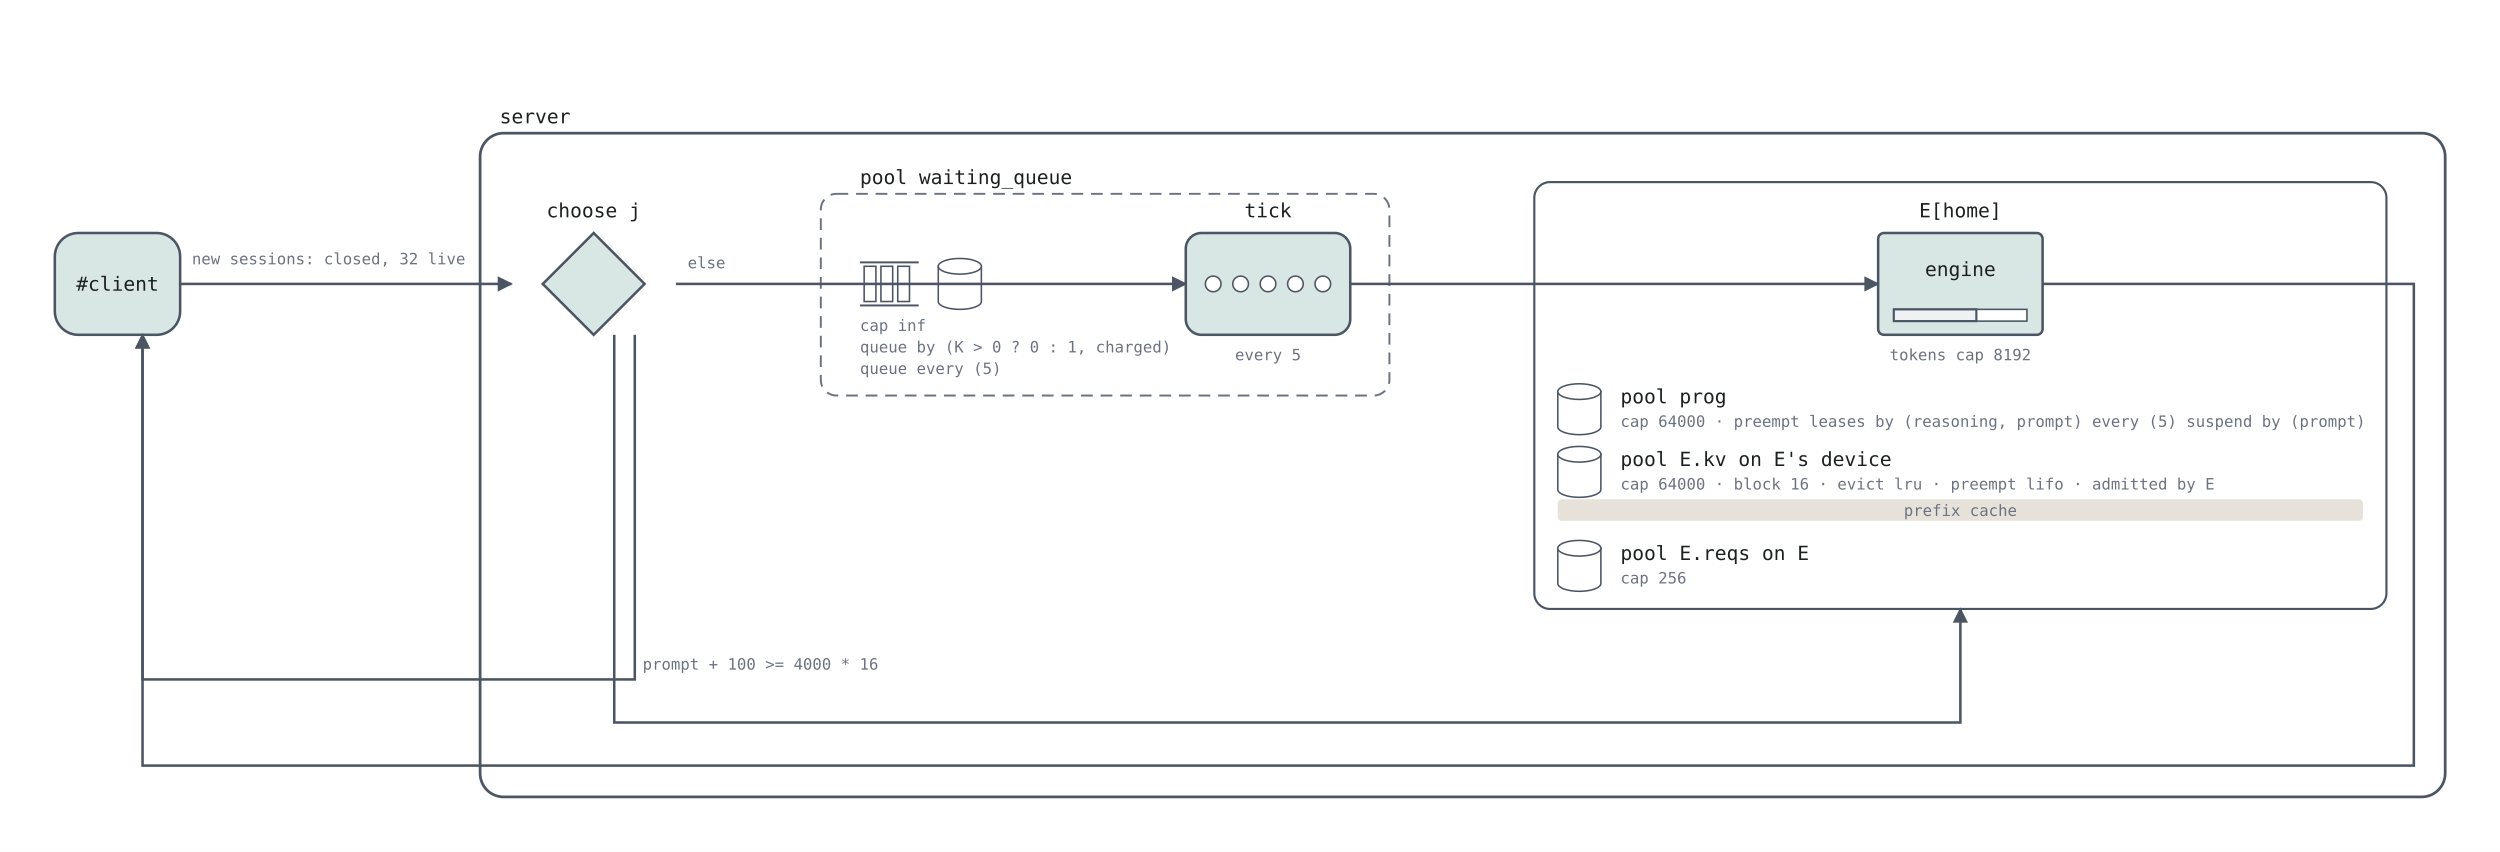
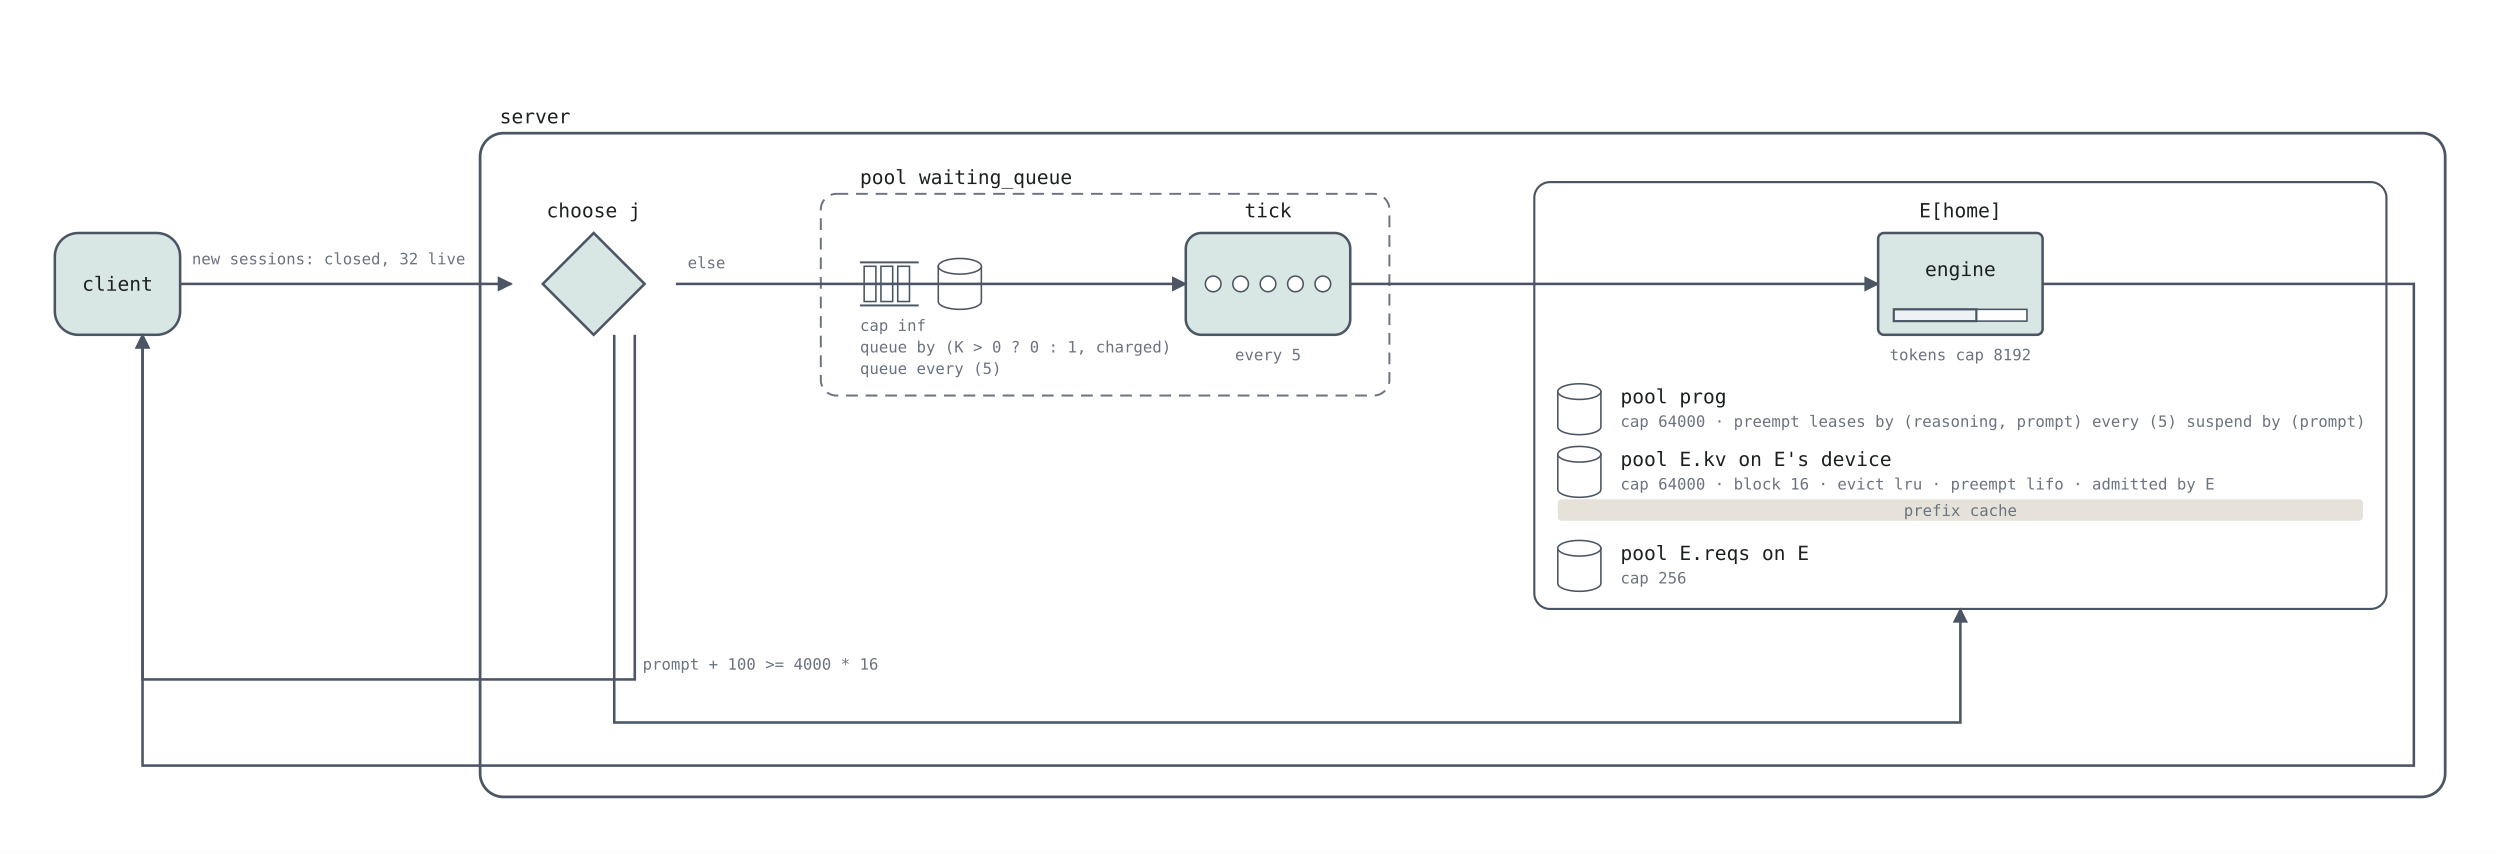
<svg xmlns="http://www.w3.org/2000/svg" width="1276.8" height="435" viewBox="0 0 1276.8 435" role="img">
  <style>
  text { font-family: ui-monospace, "SF Mono", Menlo, Consolas, monospace; }
  @media (prefers-color-scheme: dark) {
    text { fill: #e8e6e3; } text.dim { fill: #9aa4b2; }
    .bg { fill:#14171a }
    .solid { fill:#232a31;stroke:#b6bfcc }
    .cached { fill:#33302a }
    .instance { fill:#1a1f24;stroke:#b6bfcc }
    .frame { stroke:#b6bfcc }
    .server { stroke:#b6bfcc }
    .enclosure { stroke:#9aa4b2 }
    .station { fill:#26403d;stroke:#b6bfcc }
    .cell { fill:#14171a;stroke:#b6bfcc }
    .rail { stroke:#b6bfcc }
    .flow { stroke:#b6bfcc }
    .back { stroke:#b6bfcc }
    .poster { fill:#b6bfcc }
    .relation { stroke:#9aa4b2 }
  }
</style>
  <defs>
    <marker id="a" viewBox="0 0 10 10" refX="9" refY="5" markerWidth="6" markerHeight="6" orient="auto-start-reverse">
      <path d="M0 0 L10 5 L0 10 z" fill="context-stroke" />
    </marker>
  </defs>
  <rect class="bg" fill="#ffffff" x="0" y="0" width="1276.8" height="435" />
  <rect class="server" fill="none" stroke="#4b5563" stroke-width="1.4" data-role="server" x="245.2" y="68" width="1003.6" height="339" rx="12" />
  <rect class="enclosure" fill="none" stroke="#6b7280" stroke-width="1" stroke-dasharray="6 4" x="419.2" y="99" width="290.4" height="103" rx="8" />
  <text x="439.2" y="94" text-anchor="start" font-size="10" fill="#1d2021">pool waiting_queue</text>
  <g data-pool="waiting_queue" data-role="queue">
    <path class="rail" fill="none" stroke="#4b5563" stroke-width="1" d="M439.2 134 L469.2 134 M439.2 156 L469.2 156" />
    <rect class="cell" fill="#ffffff" stroke="#4b5563" stroke-width=".8" x="441.34" y="136" width="6" height="18" />
    <rect class="cell" fill="#ffffff" stroke="#4b5563" stroke-width=".8" x="449.91" y="136" width="6" height="18" />
    <rect class="cell" fill="#ffffff" stroke="#4b5563" stroke-width=".8" x="458.49" y="136" width="6" height="18" />
  </g>
  <g data-pool="waiting_queue" data-role="drum">
    <path class="cell" fill="#ffffff" stroke="#4b5563" stroke-width=".8" d="M 479.2 136 L 479.2 154 A 11 4 0 0 0 501.2 154 L 501.2 136 Z" />
    <ellipse class="cell" fill="#ffffff" stroke="#4b5563" stroke-width=".8" cx="490.2" cy="136" rx="11" ry="4" />
  </g>
  <text x="439.2" y="169" text-anchor="start" font-size="8" fill="#6b7280" class="dim">cap inf</text>
  <text x="439.2" y="180" text-anchor="start" font-size="8" fill="#6b7280" class="dim">queue by (K &gt; 0 ? 0 : 1, charged)</text>
  <text x="439.2" y="191" text-anchor="start" font-size="8" fill="#6b7280" class="dim">queue every (5)</text>
  <rect class="frame" fill="none" stroke="#4b5563" stroke-width="1.1" x="783.6" y="93" width="435.2" height="218" rx="8" />
  <g data-pool="prog" data-role="drum">
    <path class="cell" fill="#ffffff" stroke="#4b5563" stroke-width=".8" d="M 795.6 200 L 795.6 218 A 11 4 0 0 0 817.6 218 L 817.6 200 Z" />
    <ellipse class="cell" fill="#ffffff" stroke="#4b5563" stroke-width=".8" cx="806.6" cy="200" rx="11" ry="4" />
  </g>
  <text x="827.6" y="206" text-anchor="start" font-size="10" fill="#1d2021">pool prog</text>
  <text x="827.6" y="218" text-anchor="start" font-size="8" fill="#6b7280" class="dim">cap 64000 · preempt leases by (reasoning, prompt) every (5) suspend by (prompt)</text>
  <g data-pool="E.kv" data-role="drum">
    <path class="cell" fill="#ffffff" stroke="#4b5563" stroke-width=".8" d="M 795.6 232 L 795.6 250 A 11 4 0 0 0 817.6 250 L 817.6 232 Z" />
    <ellipse class="cell" fill="#ffffff" stroke="#4b5563" stroke-width=".8" cx="806.6" cy="232" rx="11" ry="4" />
  </g>
  <text x="827.6" y="238" text-anchor="start" font-size="10" fill="#1d2021">pool E.kv on E's device</text>
  <text x="827.6" y="250" text-anchor="start" font-size="8" fill="#6b7280" class="dim">cap 64000 · block 16 · evict lru · preempt lifo · admitted by E</text>
  <rect class="cached" fill="#e6e2da" stroke="none" x="795.6" y="255" width="411.2" height="11" rx="2" />
  <text x="1001.2" y="263.5" text-anchor="middle" font-size="8" fill="#6b7280" class="dim">prefix cache</text>
  <g data-pool="E.reqs" data-role="drum">
    <path class="cell" fill="#ffffff" stroke="#4b5563" stroke-width=".8" d="M 795.6 280 L 795.6 298 A 11 4 0 0 0 817.6 298 L 817.6 280 Z" />
    <ellipse class="cell" fill="#ffffff" stroke="#4b5563" stroke-width=".8" cx="806.6" cy="280" rx="11" ry="4" />
  </g>
  <text x="827.6" y="286" text-anchor="start" font-size="10" fill="#1d2021">pool E.reqs on E</text>
  <text x="827.6" y="298" text-anchor="start" font-size="8" fill="#6b7280" class="dim">cap 256</text>
  <g data-node="#0">
    <polygon class="station" fill="#d8e6e4" stroke="#4b5563" stroke-width="1.3" points="303.2,119 329.2,145 303.2,171 277.2,145" />
  </g>
  <text x="303.2" y="111" text-anchor="middle" font-size="10" fill="#1d2021">choose j</text>
  <g data-node="#1">
    <rect class="station" fill="#d8e6e4" stroke="#4b5563" stroke-width="1.3" x="605.6" y="119" width="84" height="52" rx="8" />
    <circle class="cell" fill="#ffffff" stroke="#4b5563" stroke-width=".8" cx="619.6" cy="145" r="4" />
    <circle class="cell" fill="#ffffff" stroke="#4b5563" stroke-width=".8" cx="633.6" cy="145" r="4" />
    <circle class="cell" fill="#ffffff" stroke="#4b5563" stroke-width=".8" cx="647.6" cy="145" r="4" />
    <circle class="cell" fill="#ffffff" stroke="#4b5563" stroke-width=".8" cx="661.6" cy="145" r="4" />
    <circle class="cell" fill="#ffffff" stroke="#4b5563" stroke-width=".8" cx="675.6" cy="145" r="4" />
  </g>
  <text x="647.6" y="111" text-anchor="middle" font-size="10" fill="#1d2021">tick</text>
  <text x="647.6" y="184" text-anchor="middle" font-size="8" fill="#6b7280" class="dim">every 5</text>
  <g data-node="E" data-stage="E">
    <rect class="station" fill="#d8e6e4" stroke="#4b5563" stroke-width="1.3" x="959.2" y="119" width="84" height="52" rx="3" />
    <rect class="cell" fill="#ffffff" stroke="#4b5563" stroke-width=".8" x="967.2" y="158" width="68" height="6" />
    <rect class="solid" fill="#eef2f5" stroke="#4b5563" stroke-width="1.1" data-role="budget" x="967.2" y="158" width="42.16" height="6" />
    <text x="1001.2" y="141" text-anchor="middle" font-size="10" fill="#1d2021">engine</text>
  </g>
  <text x="1001.2" y="111" text-anchor="middle" font-size="10" fill="#1d2021">E[home]</text>
  <text x="1001.2" y="184" text-anchor="middle" font-size="8" fill="#6b7280" class="dim">tokens cap 8192</text>
  <g data-node="#client" data-role="client">
    <rect class="station" fill="#d8e6e4" stroke="#4b5563" stroke-width="1.3" x="28" y="119" width="64" height="52" rx="12" />
-     <text x="60" y="148.5" text-anchor="middle" font-size="10" fill="#1d2021">#client</text>
+     <text x="60" y="148.5" text-anchor="middle" font-size="10" fill="#1d2021">client</text>
  </g>
  <path class="flow" fill="none" stroke="#4b5563" stroke-width="1.3" data-role="arrival" data-from="#client" data-to="#0" d="M92 145 L261.2 145" marker-end="url(#a)" />
  <text x="98" y="135" text-anchor="start" font-size="8" fill="#6b7280" class="dim">new sessions: closed, 32 live</text>
  <path class="flow" fill="none" stroke="#4b5563" stroke-width="1.3" data-role="exit" data-from="#0" data-to="#client" d="M324.2 171 L324.2 347 L72.8 347 L72.8 171" marker-end="url(#a)" />
  <text x="328.2" y="342" text-anchor="start" font-size="8" fill="#6b7280" class="dim">prompt + 100 &gt;= 4000 * 16</text>
  <path class="flow" fill="none" stroke="#4b5563" stroke-width="1.3" data-role="flow" data-from="#0" data-to="#1" d="M345.2 145 L605.6 145" marker-end="url(#a)" />
  <text x="351.2" y="137" text-anchor="start" font-size="8" fill="#6b7280" class="dim">else</text>
  <path class="flow" fill="none" stroke="#4b5563" stroke-width="1.3" data-role="flow" data-from="#0" data-to="E" d="M313.7 171 L313.7 369 L1001.2 369 L1001.2 311" marker-end="url(#a)" />
  <path class="flow" fill="none" stroke="#4b5563" stroke-width="1.3" data-role="flow" data-from="#1" data-to="E" d="M689.6 145 L959.2 145" marker-end="url(#a)" />
  <path class="flow" fill="none" stroke="#4b5563" stroke-width="1.3" data-role="exit" data-from="E" data-to="#client" d="M1043.2 145 L1232.8 145 L1232.8 391 L72.8 391 L72.8 171" marker-end="url(#a)" />
  <text x="255.2" y="63" text-anchor="start" font-size="10" fill="#1d2021">server</text>
</svg>
